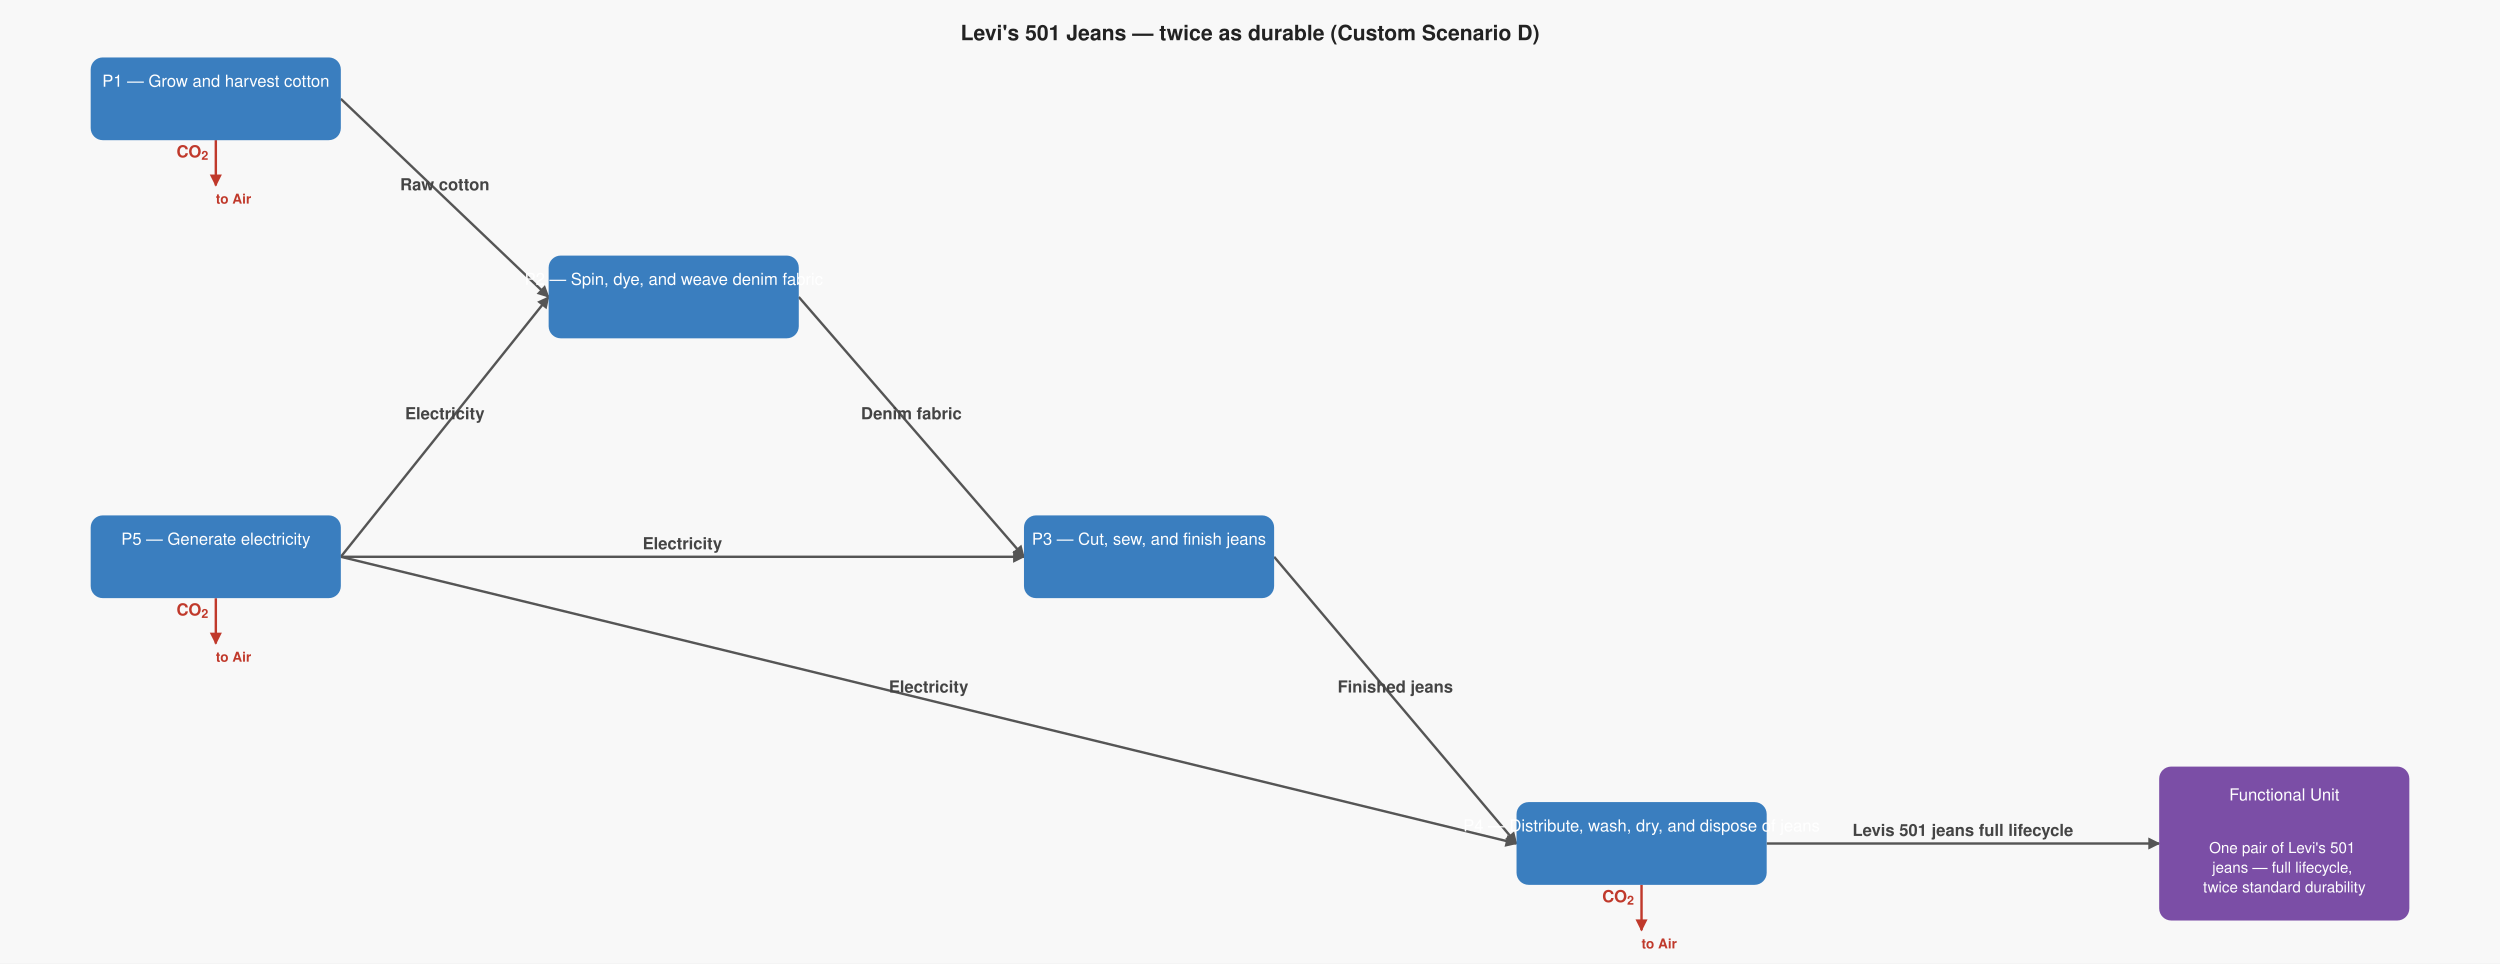
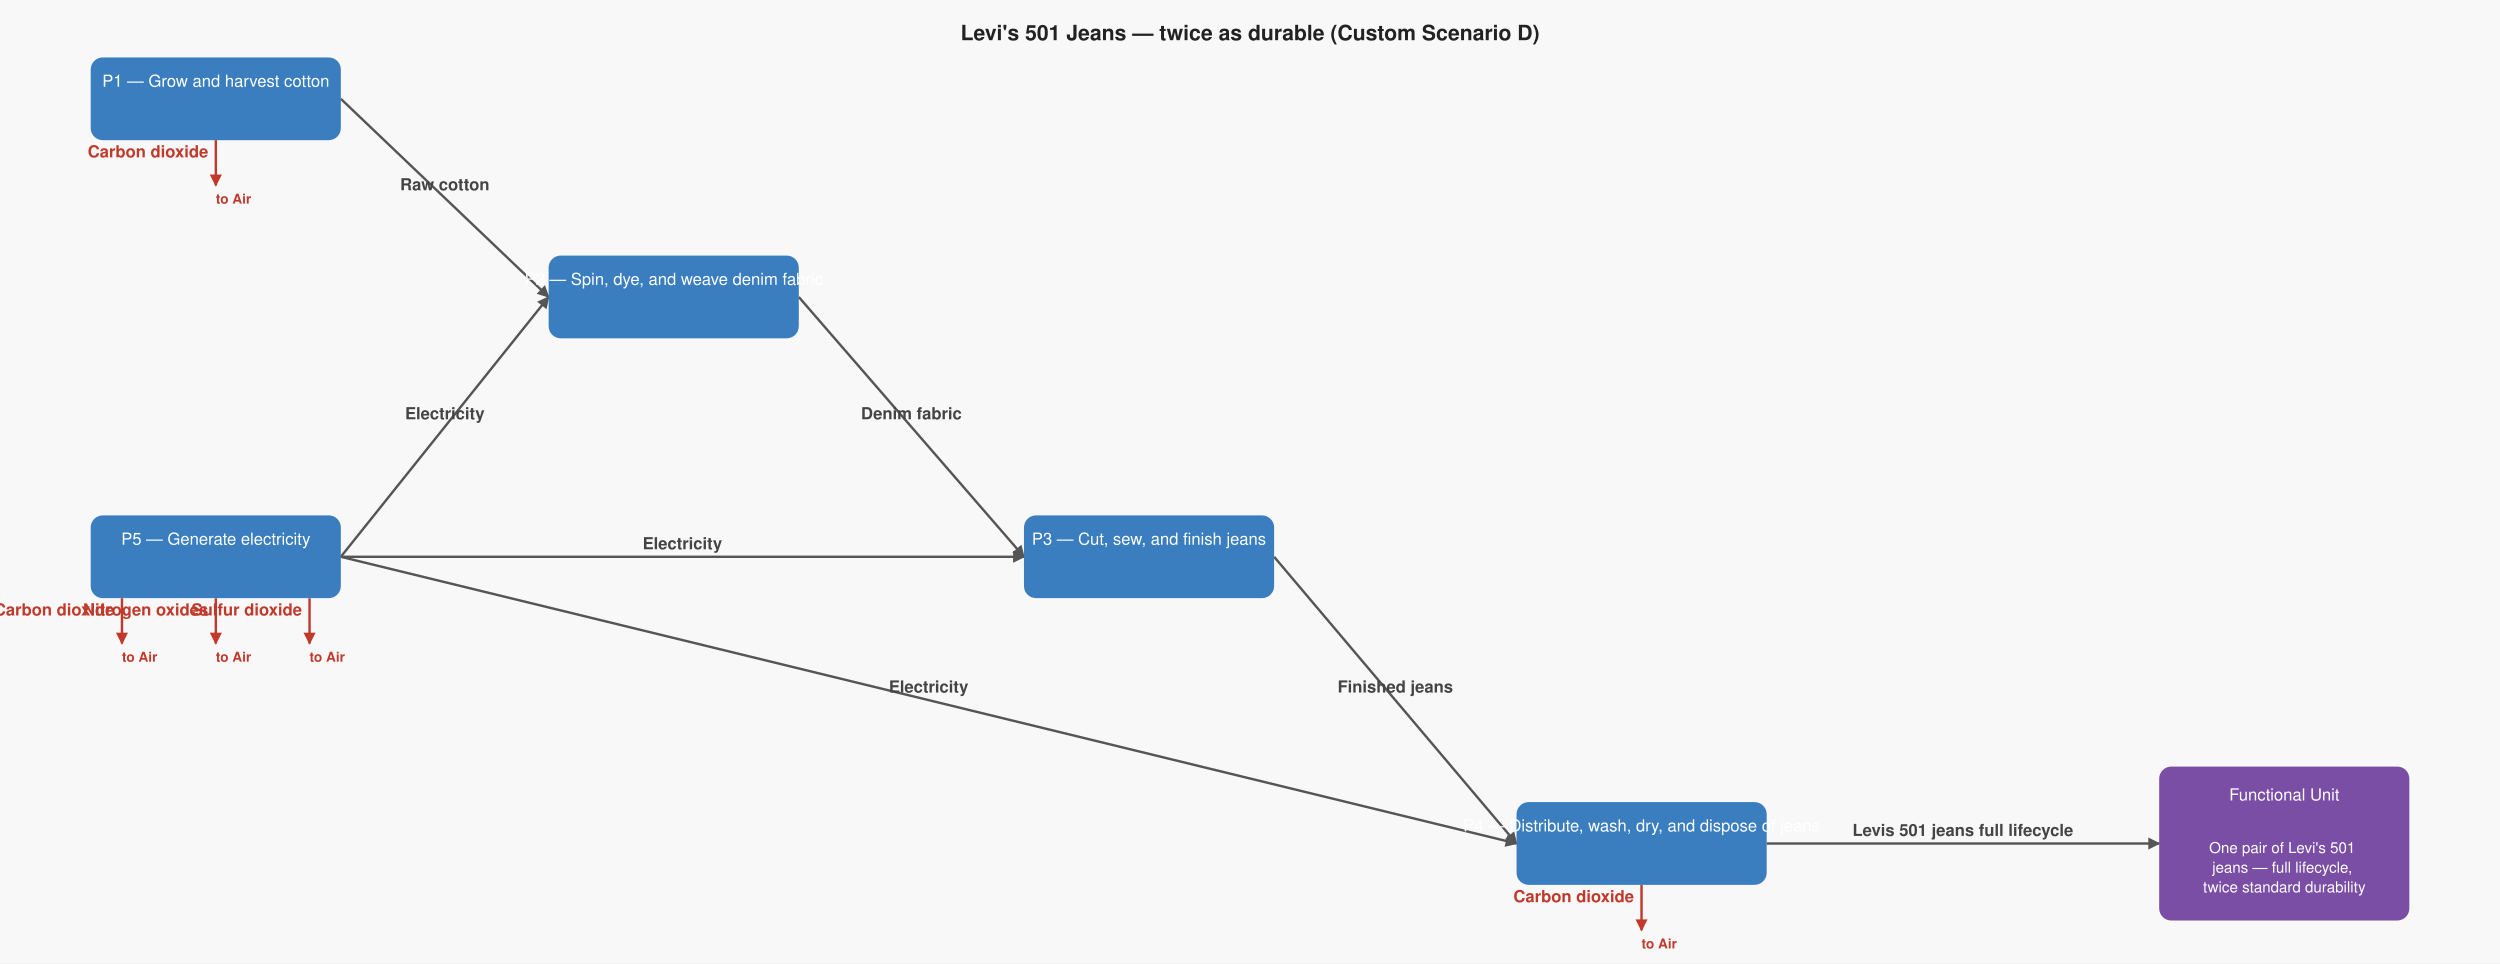
<svg xmlns="http://www.w3.org/2000/svg" width="1654.1" height="637.5" viewBox="0 -38.0 1654.1 637.5">
  <rect x="0" y="-38.0" width="1654.1" height="637.5" fill="#f8f8f8" />
  <defs>
    <marker id="arr" viewBox="0 0 10 10" refX="9" refY="5" markerWidth="5" markerHeight="5" orient="auto">
      <path d="M0,0 L10,5 L0,10 z" fill="#555555" />
    </marker>
    <marker id="arr-green" viewBox="0 0 10 10" refX="9" refY="5" markerWidth="5" markerHeight="5" orient="auto">
      <path d="M0,0 L10,5 L0,10 z" fill="#2d7a45" />
    </marker>
    <marker id="arr-red" viewBox="0 0 10 10" refX="9" refY="5" markerWidth="5" markerHeight="5" orient="auto">
      <path d="M0,0 L10,5 L0,10 z" fill="#c0392b" />
    </marker>
  </defs>
  <text x="827.1" y="-11.4" text-anchor="middle" dominant-baseline="auto" font-family="Helvetica,Arial,sans-serif" font-size="14" font-weight="bold" fill="#222">Levi's 501 Jeans — twice as durable (Custom Scenario D)</text>
  <line x1="142.8" y1="54.7" x2="142.8" y2="84.7" stroke="#c0392b" stroke-width="1.6" marker-end="url(#arr-red)" />
-   <text x="137.8" y="66.1" text-anchor="end" dominant-baseline="auto" font-family="Helvetica,Arial,sans-serif" font-size="11" font-weight="bold" fill="#c0392b">CO<tspan baseline-shift="sub" font-size="0.75em">2</tspan>
-   </text>
+   <text x="137.8" y="66.1" text-anchor="end" dominant-baseline="auto" font-family="Helvetica,Arial,sans-serif" font-size="11" font-weight="bold" fill="#c0392b">Carbon dioxide</text>
  <text x="142.8" y="96.7" text-anchor="start" dominant-baseline="auto" font-family="Helvetica,Arial,sans-serif" font-size="9" font-weight="bold" fill="#c0392b">to Air</text>
  <line x1="1086.1" y1="547.5" x2="1086.1" y2="577.5" stroke="#c0392b" stroke-width="1.6" marker-end="url(#arr-red)" />
-   <text x="1081.1" y="558.9" text-anchor="end" dominant-baseline="auto" font-family="Helvetica,Arial,sans-serif" font-size="11" font-weight="bold" fill="#c0392b">CO<tspan baseline-shift="sub" font-size="0.75em">2</tspan>
-   </text>
+   <text x="1081.1" y="558.9" text-anchor="end" dominant-baseline="auto" font-family="Helvetica,Arial,sans-serif" font-size="11" font-weight="bold" fill="#c0392b">Carbon dioxide</text>
  <text x="1086.1" y="589.5" text-anchor="start" dominant-baseline="auto" font-family="Helvetica,Arial,sans-serif" font-size="9" font-weight="bold" fill="#c0392b">to Air</text>
+   <line x1="80.7" y1="357.8" x2="80.7" y2="387.8" stroke="#c0392b" stroke-width="1.6" marker-end="url(#arr-red)" />
+   <text x="75.7" y="369.2" text-anchor="end" dominant-baseline="auto" font-family="Helvetica,Arial,sans-serif" font-size="11" font-weight="bold" fill="#c0392b">Carbon dioxide</text>
+   <text x="80.7" y="399.8" text-anchor="start" dominant-baseline="auto" font-family="Helvetica,Arial,sans-serif" font-size="9" font-weight="bold" fill="#c0392b">to Air</text>
  <line x1="142.8" y1="357.8" x2="142.8" y2="387.8" stroke="#c0392b" stroke-width="1.6" marker-end="url(#arr-red)" />
-   <text x="137.8" y="369.2" text-anchor="end" dominant-baseline="auto" font-family="Helvetica,Arial,sans-serif" font-size="11" font-weight="bold" fill="#c0392b">CO<tspan baseline-shift="sub" font-size="0.75em">2</tspan>
-   </text>
+   <text x="137.8" y="369.2" text-anchor="end" dominant-baseline="auto" font-family="Helvetica,Arial,sans-serif" font-size="11" font-weight="bold" fill="#c0392b">Nitrogen oxides</text>
  <text x="142.8" y="399.8" text-anchor="start" dominant-baseline="auto" font-family="Helvetica,Arial,sans-serif" font-size="9" font-weight="bold" fill="#c0392b">to Air</text>
+   <line x1="204.8" y1="357.8" x2="204.8" y2="387.8" stroke="#c0392b" stroke-width="1.6" marker-end="url(#arr-red)" />
+   <text x="199.8" y="369.2" text-anchor="end" dominant-baseline="auto" font-family="Helvetica,Arial,sans-serif" font-size="11" font-weight="bold" fill="#c0392b">Sulfur dioxide</text>
+   <text x="204.8" y="399.8" text-anchor="start" dominant-baseline="auto" font-family="Helvetica,Arial,sans-serif" font-size="9" font-weight="bold" fill="#c0392b">to Air</text>
  <line x1="225.5" y1="27.4" x2="363.0" y2="158.5" stroke="#555555" stroke-width="1.6" marker-end="url(#arr)" />
  <text x="294.3" y="87.9" text-anchor="middle" dominant-baseline="auto" font-family="Helvetica,Arial,sans-serif" font-size="11" font-weight="bold" fill="#444">Raw cotton</text>
  <line x1="528.5" y1="158.5" x2="677.5" y2="330.4" stroke="#555555" stroke-width="1.6" marker-end="url(#arr)" />
  <text x="603.0" y="239.4" text-anchor="middle" dominant-baseline="auto" font-family="Helvetica,Arial,sans-serif" font-size="11" font-weight="bold" fill="#444">Denim fabric</text>
  <line x1="843.0" y1="330.4" x2="1003.4" y2="520.1" stroke="#555555" stroke-width="1.6" marker-end="url(#arr)" />
  <text x="923.2" y="420.2" text-anchor="middle" dominant-baseline="auto" font-family="Helvetica,Arial,sans-serif" font-size="11" font-weight="bold" fill="#444">Finished jeans</text>
  <line x1="1168.9" y1="520.1" x2="1428.6" y2="520.1" stroke="#555555" stroke-width="1.6" marker-end="url(#arr)" />
  <text x="1298.7" y="515.1" text-anchor="middle" dominant-baseline="auto" font-family="Helvetica,Arial,sans-serif" font-size="11" font-weight="bold" fill="#444">Levis 501 jeans full lifecycle</text>
  <line x1="225.5" y1="330.4" x2="363.0" y2="158.5" stroke="#555555" stroke-width="1.6" marker-end="url(#arr)" />
  <text x="294.3" y="239.4" text-anchor="middle" dominant-baseline="auto" font-family="Helvetica,Arial,sans-serif" font-size="11" font-weight="bold" fill="#444">Electricity</text>
  <line x1="225.5" y1="330.4" x2="677.5" y2="330.4" stroke="#555555" stroke-width="1.6" marker-end="url(#arr)" />
  <text x="451.5" y="325.4" text-anchor="middle" dominant-baseline="auto" font-family="Helvetica,Arial,sans-serif" font-size="11" font-weight="bold" fill="#444">Electricity</text>
  <line x1="225.5" y1="330.4" x2="1003.4" y2="520.1" stroke="#555555" stroke-width="1.6" marker-end="url(#arr)" />
  <text x="614.4" y="420.2" text-anchor="middle" dominant-baseline="auto" font-family="Helvetica,Arial,sans-serif" font-size="11" font-weight="bold" fill="#444">Electricity</text>
  <rect x="60.0" y="-0.0" width="165.513" height="54.745" rx="8" fill="#3a7ebf" />
  <text x="142.8" y="19.4" text-anchor="middle" dominant-baseline="auto" font-family="Helvetica,Arial,sans-serif" font-size="11" font-weight="normal" fill="white">P1 — Grow and harvest cotton</text>
  <rect x="363.0" y="131.1" width="165.513" height="54.745" rx="8" fill="#3a7ebf" />
  <text x="445.8" y="150.5" text-anchor="middle" dominant-baseline="auto" font-family="Helvetica,Arial,sans-serif" font-size="11" font-weight="normal" fill="white">P2 — Spin, dye, and weave denim fabric</text>
  <rect x="677.5" y="303.0" width="165.513" height="54.745" rx="8" fill="#3a7ebf" />
  <text x="760.2" y="322.4" text-anchor="middle" dominant-baseline="auto" font-family="Helvetica,Arial,sans-serif" font-size="11" font-weight="normal" fill="white">P3 — Cut, sew, and finish jeans</text>
  <rect x="1003.4" y="492.7" width="165.513" height="54.745" rx="8" fill="#3a7ebf" />
  <text x="1086.1" y="512.1" text-anchor="middle" dominant-baseline="auto" font-family="Helvetica,Arial,sans-serif" font-size="11" font-weight="normal" fill="white">P4 — Distribute, wash, dry, and dispose of jeans</text>
  <rect x="60.0" y="303.0" width="165.513" height="54.745" rx="8" fill="#3a7ebf" />
  <text x="142.8" y="322.4" text-anchor="middle" dominant-baseline="auto" font-family="Helvetica,Arial,sans-serif" font-size="11" font-weight="normal" fill="white">P5 — Generate electricity</text>
  <rect x="1428.6" y="469.2" width="165.513" height="101.851" rx="8" fill="#7b4ea6" />
  <text x="1511.4" y="491.6" text-anchor="middle" dominant-baseline="auto" font-family="Helvetica,Arial,sans-serif" font-size="11" font-weight="normal" fill="white">Functional Unit</text>
  <text text-anchor="middle" font-family="Helvetica,Arial,sans-serif" font-size="10" font-weight="normal" fill="white">
    <tspan x="1511.4" y="526.4" dominant-baseline="auto">One pair of Levi's 501</tspan>
    <tspan x="1511.4" y="539.4" dominant-baseline="auto">jeans — full lifecycle,</tspan>
    <tspan x="1511.4" y="552.4" dominant-baseline="auto">twice standard durability</tspan>
  </text>
</svg>
